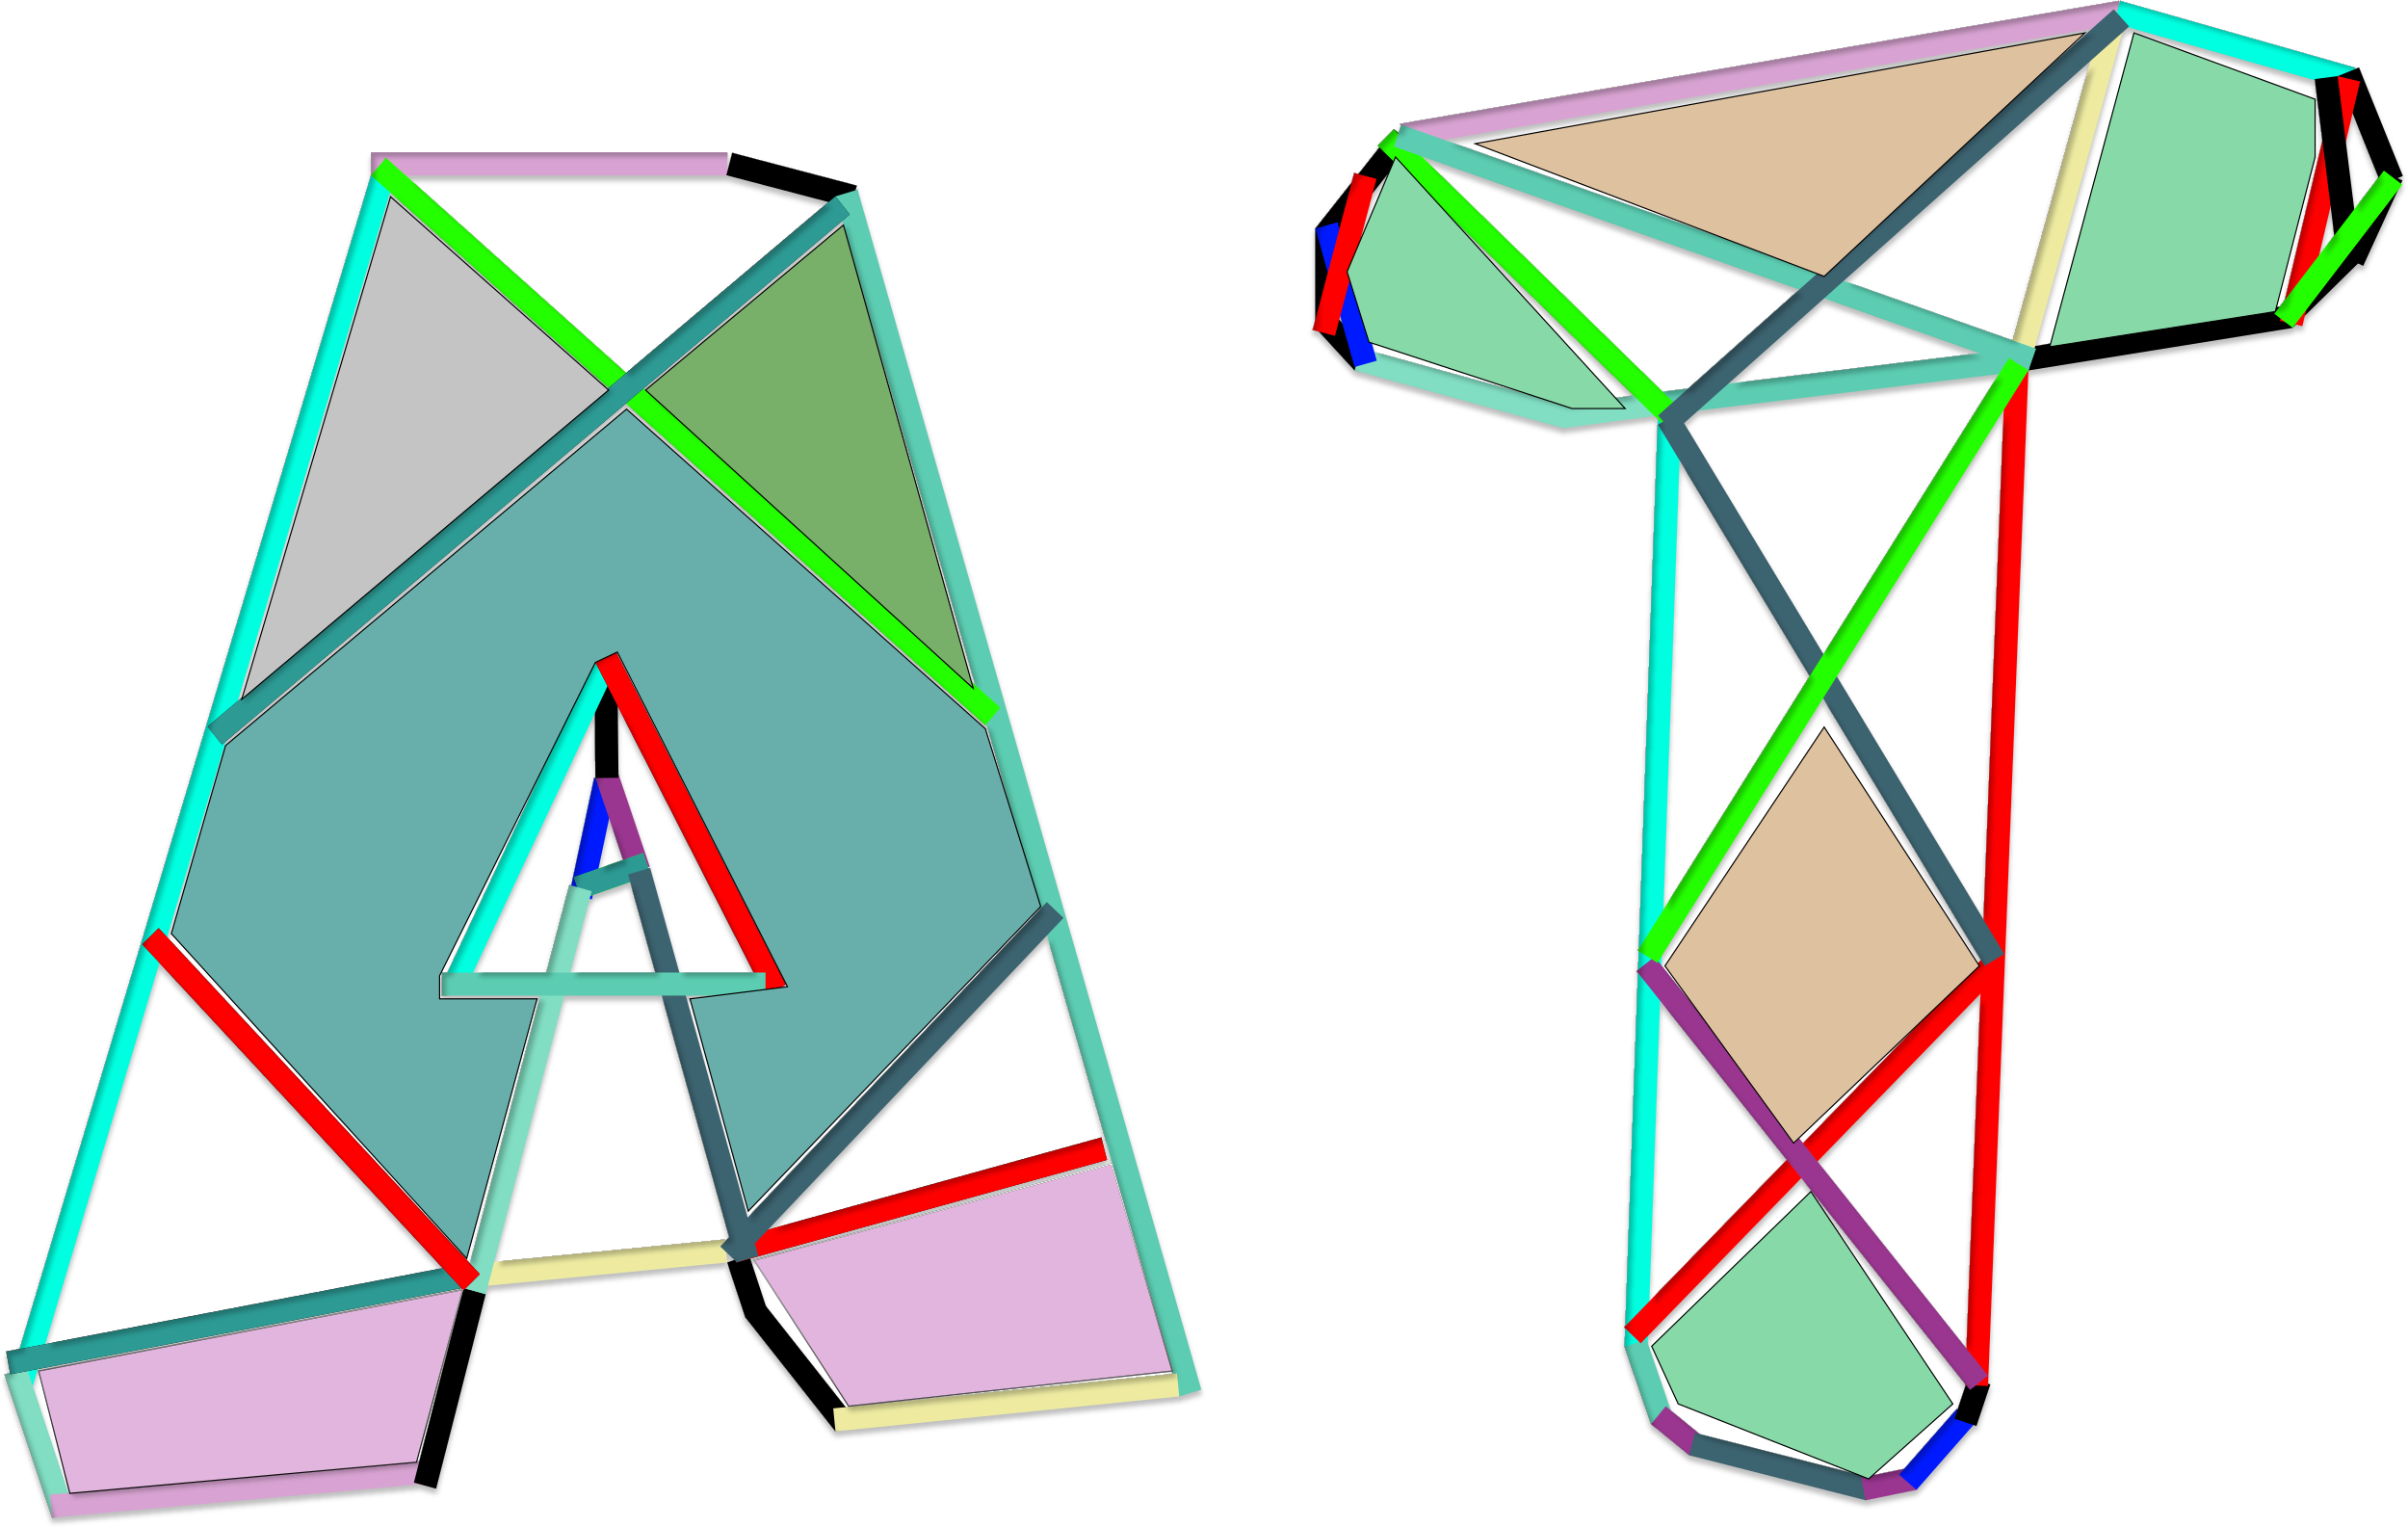
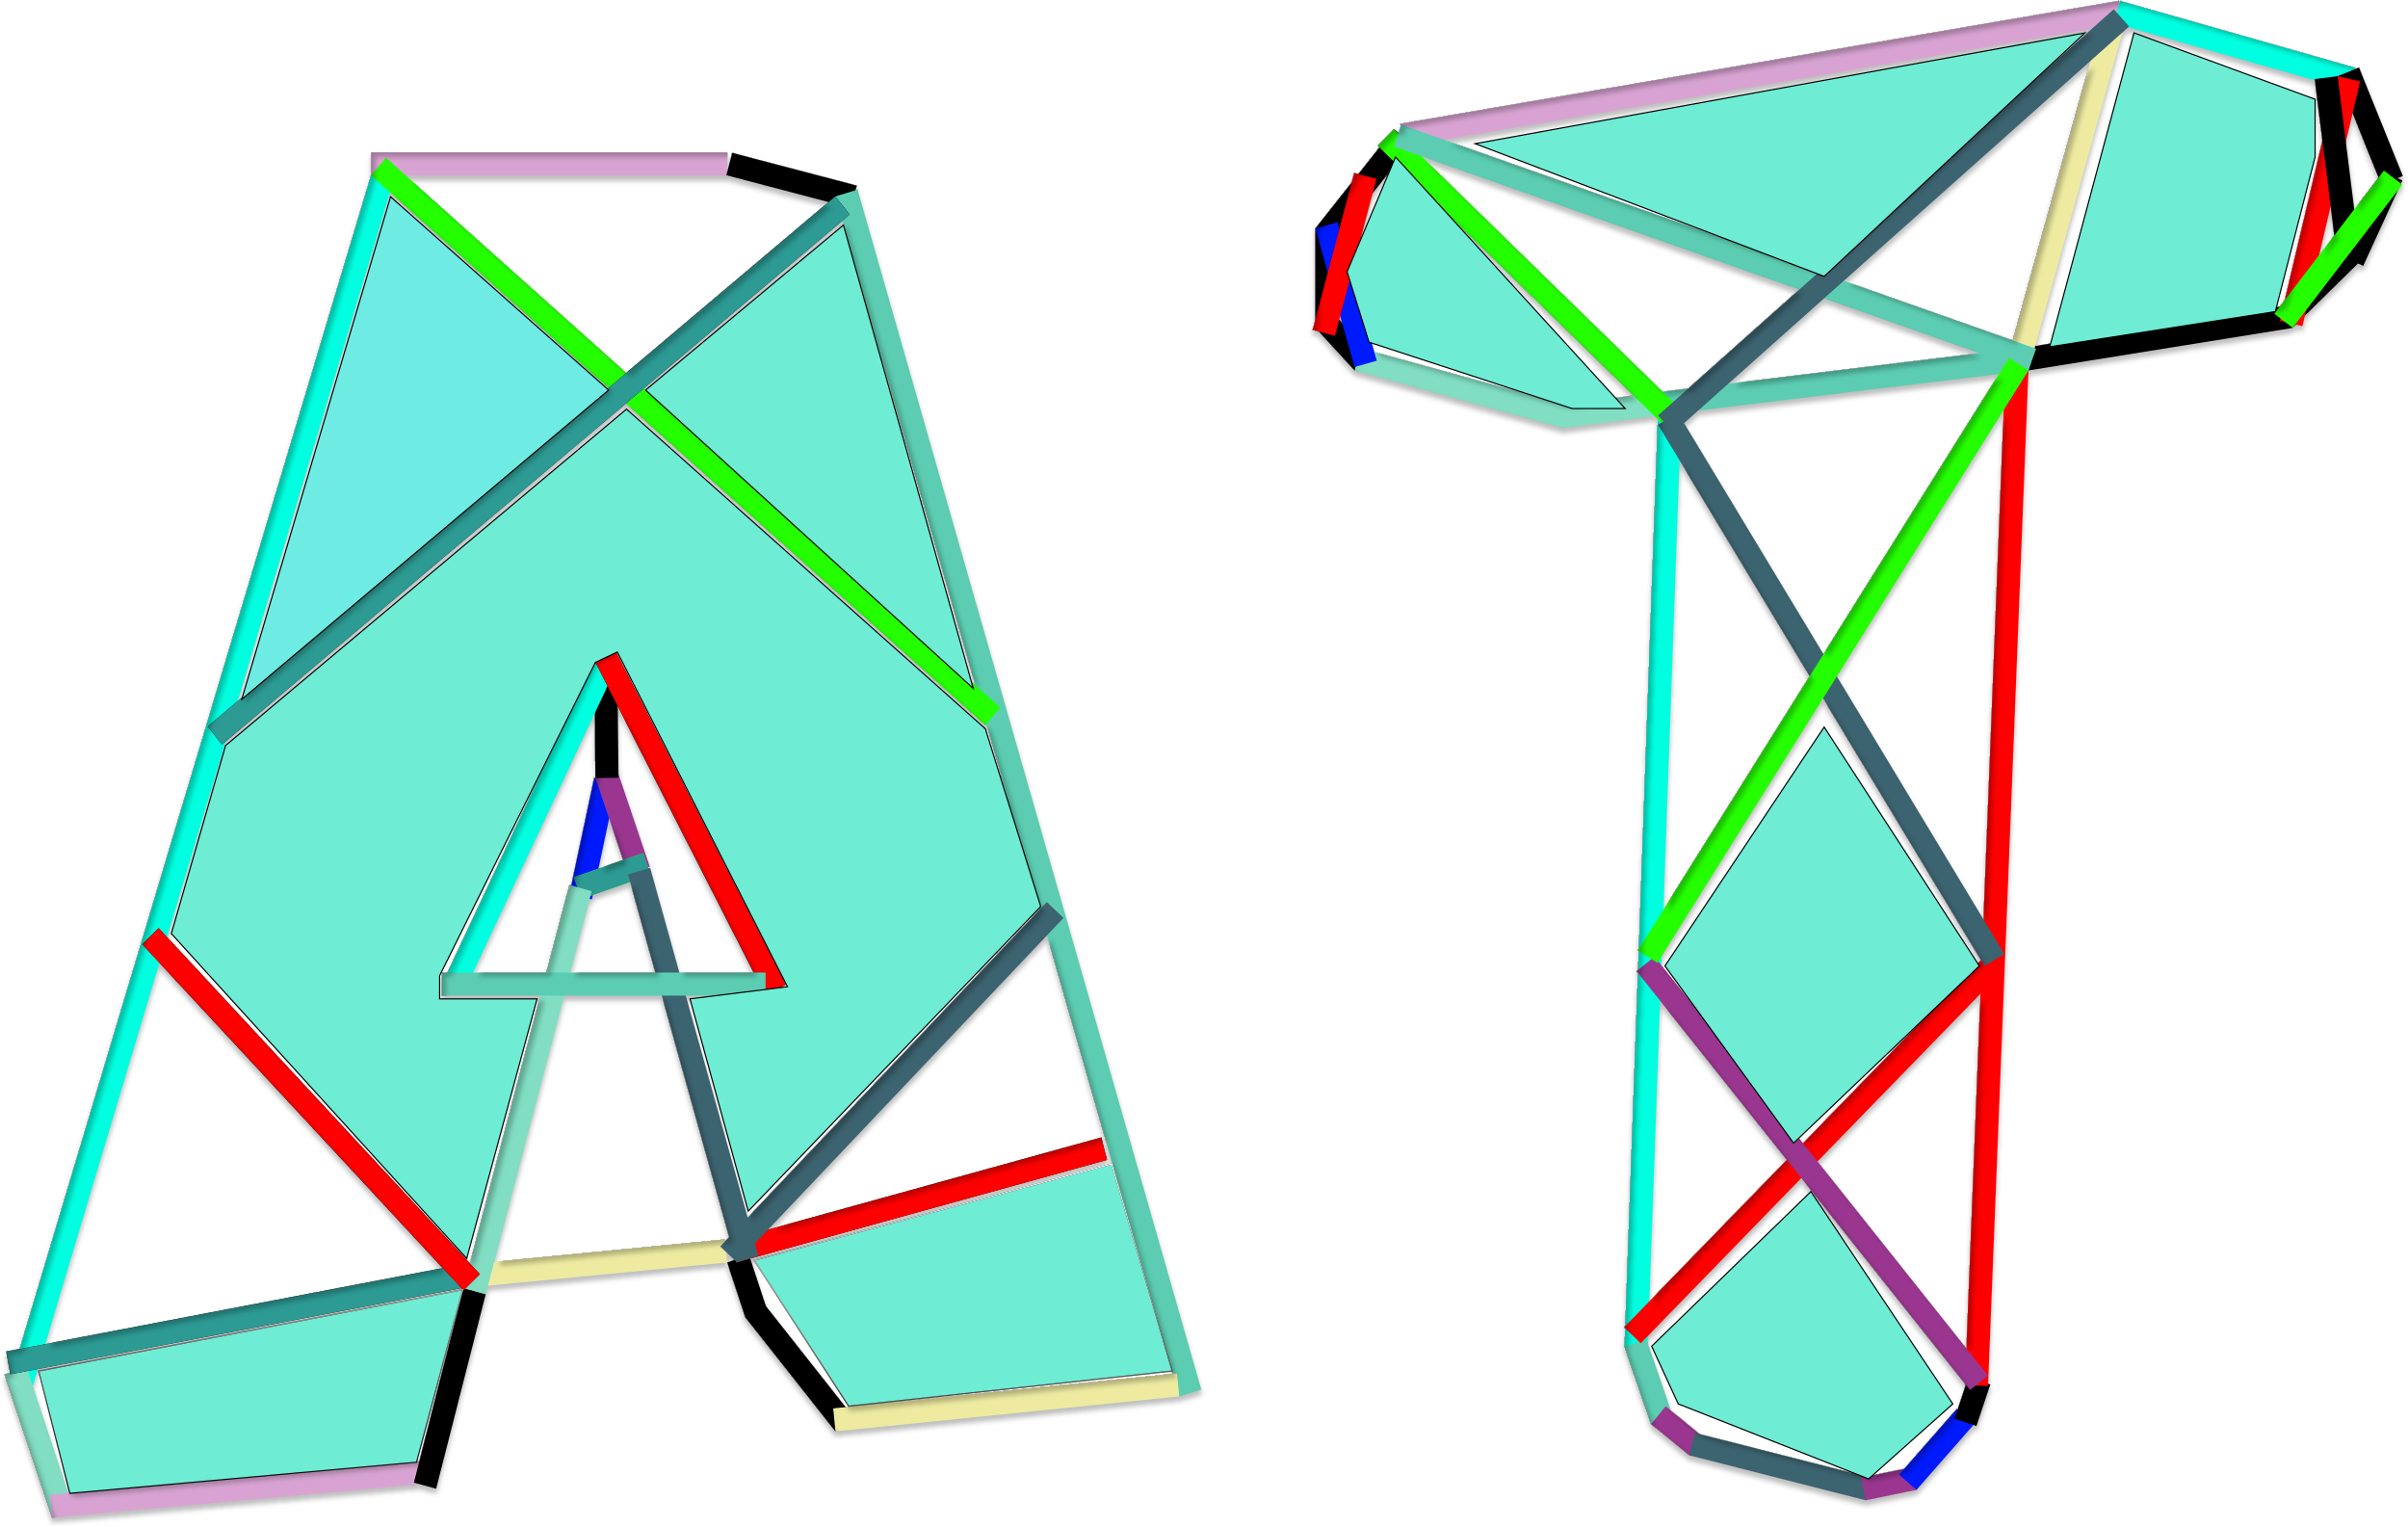
<svg xmlns="http://www.w3.org/2000/svg" width="2087" height="1323" viewBox="0 0 2087 1323" fill="none">
  <g filter="url(#filter0_di)">
    <line x1="321.594" y1="142" x2="630.281" y2="142" stroke="#D8A3D2" stroke-width="20" />
    <path d="M632.066 142.161L740 170.5" stroke="black" stroke-width="20" />
    <line y1="-10" x2="1081.68" y2="-10" transform="matrix(0.275444 0.961317 -0.956226 0.29263 724.059 170.172)" stroke="#5CCDB2" stroke-width="20" />
    <line y1="-10" x2="1089.67" y2="-10" transform="matrix(-0.28687 0.95797 -0.95247 -0.304633 321.594 152)" stroke="#00FFE0" stroke-width="20" />
    <line x1="13.491" y1="1187.85" x2="54.635" y2="1311.85" stroke="#81DEC2" stroke-width="20" />
    <line x1="44.241" y1="1305.04" x2="373.113" y2="1275.22" stroke="#D8A3D2" stroke-width="20" />
    <line y1="-10" x2="173.987" y2="-10" transform="matrix(-0.247039 0.969005 -0.964871 -0.262725 401.696 1116.12)" stroke="black" stroke-width="20" />
    <line y1="-10" x2="229.661" y2="-10" transform="matrix(0.995313 -0.0967081 0.0905984 0.995888 401.696 1116.12)" stroke="#EEEBA1" stroke-width="20" />
    <line y1="-10" x2="49.957" y2="-10" transform="matrix(0.312865 0.949798 -0.943322 0.331878 630.281 1093.91)" stroke="black" stroke-width="20" />
    <line y1="-10" x2="126.077" y2="-10" transform="matrix(0.619846 0.784723 -0.764331 0.644825 645.91 1141.36)" stroke="black" stroke-width="20" />
    <line y1="-10" x2="299.477" y2="-10" transform="matrix(0.994873 -0.101131 0.0947473 0.995501 724.059 1240.29)" stroke="#EEEBA1" stroke-width="20" />
    <line y1="-10" x2="103.217" y2="-10" transform="matrix(-0.20821 0.978084 -0.975114 -0.221705 515.012 673.937)" stroke="#001AFF" stroke-width="20" />
    <line y1="-10" x2="88.452" y2="-10" transform="matrix(0.320274 0.947325 -0.94056 0.339628 515.988 673.937)" stroke="#9A3690" stroke-width="20" />
    <line x1="500.696" y1="769.561" x2="560.696" y2="748.561" stroke="#24FF00" stroke-width="20" />
    <line x1="500.696" y1="769.561" x2="560.696" y2="748.561" stroke="url(#paint0_linear)" stroke-width="20" />
    <line y1="-10" x2="399.739" y2="-10" transform="matrix(0.982245 -0.187603 0.174687 0.984624 9 1190.83)" stroke="black" stroke-width="20" />
    <line y1="-10" x2="399.739" y2="-10" transform="matrix(0.982245 -0.187603 0.174687 0.984624 9 1190.83)" stroke="url(#paint1_linear)" stroke-width="20" />
    <line y1="-10" x2="333.439" y2="-10" transform="matrix(0.963852 -0.266437 0.25056 0.968101 638.095 1093.91)" stroke="black" stroke-width="20" />
    <line y1="-10" x2="333.439" y2="-10" transform="matrix(0.963852 -0.266437 0.25056 0.968101 638.095 1093.91)" stroke="url(#paint2_linear)" stroke-width="20" />
    <line y1="-10" x2="361.172" y2="-10" transform="matrix(-0.254241 0.967141 -0.962772 -0.270316 493.521 766.815)" stroke="#81DEC2" stroke-width="20" />
    <line y1="-10" x2="349.015" y2="-10" transform="matrix(0.268694 0.963225 -0.958369 0.285533 544.317 757.729)" stroke="#3C6370" stroke-width="20" />
    <line y1="-10" x2="714.486" y2="-10" transform="matrix(0.745224 0.666815 -0.64219 0.766546 321.594 152)" stroke="#24FF00" stroke-width="20" />
    <line y1="-10" x2="712.076" y2="-10" transform="matrix(-0.764117 0.645078 -0.620103 -0.78452 724.059 170.172)" stroke="black" stroke-width="20" />
    <line y1="-10" x2="712.076" y2="-10" transform="matrix(-0.764117 0.645078 -0.620103 -0.78452 724.059 170.172)" stroke="url(#paint3_linear)" stroke-width="20" />
    <line y1="-10" x2="101.969" y2="-10" transform="matrix(-0.0102933 -0.999947 0.99994 -0.0109937 536.05 673.964)" stroke="black" stroke-width="20" />
    <line x1="524.063" y1="576.224" x2="392.051" y2="857.252" stroke="#00FFE0" stroke-width="20" />
    <line y1="-10" x2="326.47" y2="-10" transform="matrix(0.454811 0.890588 -0.877901 0.478843 515.012 571.972)" stroke="black" stroke-width="20" />
    <line y1="-10" x2="326.47" y2="-10" transform="matrix(0.454811 0.890588 -0.877901 0.478843 515.012 571.972)" stroke="url(#paint4_linear)" stroke-width="20" />
    <line x1="383.136" y1="852.722" x2="663.494" y2="852.722" stroke="#5CCDB2" stroke-width="20" />
    <line y1="-10" x2="409.158" y2="-10" transform="matrix(0.680431 0.732812 -0.710044 0.704158 123.292 818.302)" stroke="black" stroke-width="20" />
    <line y1="-10" x2="409.158" y2="-10" transform="matrix(0.680431 0.732812 -0.710044 0.704158 123.292 818.302)" stroke="url(#paint5_linear)" stroke-width="20" />
    <path d="M631.5 1087L914.5 788.5" stroke="#3C6370" stroke-width="20" />
    <line x1="1215.31" y1="117.143" x2="1838.23" y2="10.575" stroke="#D8A3D2" stroke-width="20" />
    <line x1="1215.84" y1="118.202" x2="1147.84" y2="204.202" stroke="black" stroke-width="20" />
    <line x1="1150" y1="198" x2="1150" y2="284" stroke="black" stroke-width="20" />
    <line x1="1147.36" y1="277.234" x2="1181.36" y2="314.234" stroke="black" stroke-width="20" />
    <line x1="1176.66" y1="311.361" x2="1357.66" y2="361.361" stroke="#81DEC2" stroke-width="20" />
    <line x1="1353.67" y1="361.089" x2="1435.67" y2="350.089" stroke="#81DEC2" stroke-width="20" />
    <line x1="1756.41" y1="311.127" x2="1985.44" y2="274.284" stroke="black" stroke-width="20" />
    <line x1="1979.99" y1="276.869" x2="2038.99" y2="218.869" stroke="black" stroke-width="20" />
    <line x1="1834.73" y1="10.381" x2="2038.73" y2="68.381" stroke="#00FFE0" stroke-width="20" />
    <line x1="2035.27" y1="62.252" x2="2073.27" y2="156.252" stroke="black" stroke-width="20" />
    <line x1="2073.09" y1="152.175" x2="2039.09" y2="226.175" stroke="black" stroke-width="20" />
    <line x1="1446.99" y1="360.359" x2="1417.99" y2="1167.36" stroke="#00FFE0" stroke-width="20" />
    <line x1="1417.46" y1="1163.75" x2="1440.46" y2="1230.75" stroke="#5CCDB2" stroke-width="20" />
    <line x1="1437.33" y1="1226.26" x2="1470.33" y2="1253.26" stroke="#9A3690" stroke-width="20" />
    <line x1="1466.47" y1="1251.31" x2="1619.47" y2="1290.31" stroke="#3C6370" stroke-width="20" />
    <line x1="1615" y1="1290.2" x2="1659" y2="1281.2" stroke="#9A3690" stroke-width="20" />
    <line x1="1653.48" y1="1284.41" x2="1703.48" y2="1227.41" stroke="#001AFF" stroke-width="20" />
    <path d="M1715.5 1196.5L1703.5 1232.5" stroke="black" stroke-width="20" />
    <line x1="1713.01" y1="1200.6" x2="1748.01" y2="320.603" stroke="#FF0000" stroke-width="20" />
    <line x1="1435.79" y1="350.073" x2="1756.79" y2="311.073" stroke="#5CCDB2" stroke-width="20" />
    <line x1="1451.02" y1="363.156" x2="1201.02" y2="119.156" stroke="#24FF00" stroke-width="20" />
    <line x1="1748.37" y1="318.322" x2="1830.62" y2="22.393" stroke="#EEEBA1" stroke-width="20" />
    <line x1="1414.83" y1="1157.03" x2="1727.83" y2="835.03" stroke="#FF0000" stroke-width="20" />
    <line x1="1715.18" y1="1198.23" x2="1426.18" y2="835.229" stroke="#9A3690" stroke-width="20" />
    <line x1="1211.33" y1="117.569" x2="1761.33" y2="311.569" stroke="#5CCDB2" stroke-width="20" />
    <line x1="1838.65" y1="15.466" x2="1443.65" y2="367.466" stroke="#3C6370" stroke-width="20" />
    <line x1="1445.56" y1="362.834" x2="1728.56" y2="831.834" stroke="#3C6370" stroke-width="20" />
    <path d="M1428 829L1749.6 315.58" stroke="#24FF00" stroke-width="20" />
    <line x1="2035.73" y1="68.296" x2="1985.73" y2="280.296" stroke="#FF0000" stroke-width="20" />
    <line x1="2036.08" y1="227.24" x2="2016.08" y2="67.24" stroke="black" stroke-width="20" />
    <line x1="1979.06" y1="277.918" x2="2074.06" y2="153.918" stroke="#24FF00" stroke-width="20" />
    <line x1="1149.62" y1="195.274" x2="1183.62" y2="315.274" stroke="#001AFF" stroke-width="20" />
    <line x1="1147.33" y1="288.441" x2="1183.33" y2="152.441" stroke="#FF0000" stroke-width="20" />
  </g>
-   <path d="M209.5 606L338.5 170.5L527.5 338L209.5 606Z" fill="#C4C4C4" stroke="black" />
-   <path d="M559.5 338L731 195L843.5 596.5L559.5 338Z" fill="#78B06A" stroke="black" />
-   <path d="M195.5 646L543 354.5L854 631.5L902 785.5L648.5 1049.5L598 865.5L682.5 855L535 565L516 574L381 845.5V865.5H465.5L404.5 1090.5L148.5 809L195.5 646Z" fill="#68AFAB" stroke="black" />
-   <path d="M361 1267L60.5 1294L33.5 1188L401 1117.5L361 1267Z" fill="#E2B5DE" />
-   <path d="M963.5 1008.5L653.5 1092L735.5 1218.5L1016 1188L963.5 1008.5Z" fill="#E2B5DE" />
+   <path d="M209.5 606L338.5 170.5L527.5 338L209.5 606Z" fill="#6EECE4" stroke="black" />
+   <path d="M559.5 338L731 195L843.5 596.5L559.5 338Z" fill="#6EECD4" stroke="black" />
+   <path d="M195.5 646L543 354.5L854 631.5L902 785.5L648.5 1049.5L598 865.5L682.5 855L535 565L516 574L381 845.5V865.5H465.5L404.5 1090.5L148.5 809L195.5 646Z" fill="#6EECD4" stroke="black" />
+   <path d="M361 1267L60.5 1294L33.5 1188L401 1117.5L361 1267Z" fill="#6EECD4" />
+   <path d="M963.5 1008.5L653.5 1092L735.5 1218.5L1016 1188L963.5 1008.5Z" fill="#6EECD4" />
  <path d="M361 1267L60.5 1294L33.5 1188L401 1117.5L361 1267Z" stroke="black" />
  <path d="M361 1267L60.5 1294L33.5 1188L401 1117.5L361 1267Z" stroke="url(#paint6_linear)" />
  <path d="M963.5 1008.5L653.5 1092L735.5 1218.5L1016 1188L963.5 1008.5Z" stroke="black" />
  <path d="M963.5 1008.5L653.5 1092L735.5 1218.5L1016 1188L963.5 1008.5Z" stroke="url(#paint7_linear)" />
-   <path d="M1807 28.5L1278.5 124.5L1581 239.5L1807 28.5Z" fill="#DEC19F" />
-   <path d="M1443 837L1581 630L1715.5 837L1554.5 990.5L1443 837Z" fill="#DEC19F" />
+   <path d="M1807 28.5L1278.5 124.5L1581 239.5L1807 28.5Z" fill="#6EECD4" />
+   <path d="M1443 837L1581 630L1715.5 837L1554.5 990.5L1443 837Z" fill="#6EECD4" />
  <path d="M1807 28.5L1278.5 124.5L1581 239.5L1807 28.5Z" stroke="black" />
  <path d="M1443 837L1581 630L1715.5 837L1554.5 990.5L1443 837Z" stroke="black" />
-   <path d="M1776.5 300.5L1849.5 28.5L2006.5 86V136L1972 270L1776.5 300.5Z" fill="#87DAA8" />
-   <path d="M1167.5 235.5L1209.5 136L1408.5 354H1362.5L1186.5 296.5L1167.5 235.5Z" fill="#87DAA8" />
-   <path d="M1431.5 1166.5L1569.5 1032.5L1692.5 1216.5L1619.5 1281.5L1454.5 1216.5L1431.5 1166.5Z" fill="#87DAA8" />
+   <path d="M1776.5 300.5L1849.5 28.5L2006.5 86V136L1972 270L1776.5 300.5Z" fill="#6EECD4" />
+   <path d="M1167.5 235.5L1209.5 136L1408.5 354H1362.5L1186.5 296.5L1167.5 235.5Z" fill="#6EECD4" />
+   <path d="M1431.5 1166.5L1569.5 1032.5L1692.5 1216.5L1619.5 1281.5L1454.5 1216.5L1431.5 1166.5Z" fill="#6EECD4" />
  <path d="M1776.5 300.5L1849.5 28.5L2006.5 86V136L1972 270L1776.5 300.5Z" stroke="black" />
  <path d="M1167.5 235.5L1209.5 136L1408.5 354H1362.5L1186.5 296.5L1167.5 235.5Z" stroke="black" />
  <path d="M1431.5 1166.5L1569.5 1032.5L1692.5 1216.5L1619.5 1281.5L1454.5 1216.5L1431.5 1166.5Z" stroke="black" />
  <defs>
    <filter id="filter0_di" x="0" y="0.719" width="2086.54" height="1322.28" filterUnits="userSpaceOnUse" color-interpolation-filters="sRGB">
      <feFlood flood-opacity="0" result="BackgroundImageFix" />
      <feColorMatrix in="SourceAlpha" type="matrix" values="0 0 0 0 0 0 0 0 0 0 0 0 0 0 0 0 0 0 127 0" />
      <feOffset dy="4" />
      <feGaussianBlur stdDeviation="2" />
      <feColorMatrix type="matrix" values="0 0 0 0 0 0 0 0 0 0 0 0 0 0 0 0 0 0 0.25 0" />
      <feBlend mode="normal" in2="BackgroundImageFix" result="effect1_dropShadow" />
      <feBlend mode="normal" in="SourceGraphic" in2="effect1_dropShadow" result="shape" />
      <feColorMatrix in="SourceAlpha" type="matrix" values="0 0 0 0 0 0 0 0 0 0 0 0 0 0 0 0 0 0 127 0" result="hardAlpha" />
      <feOffset dx="4" dy="4" />
      <feGaussianBlur stdDeviation="2" />
      <feComposite in2="hardAlpha" operator="arithmetic" k2="-1" k3="1" />
      <feColorMatrix type="matrix" values="0 0 0 0 0 0 0 0 0 0 0 0 0 0 0 0 0 0 0.25 0" />
      <feBlend mode="normal" in2="shape" result="effect2_innerShadow" />
    </filter>
    <linearGradient id="paint0_linear" x1="534" y1="768.5" x2="534.33" y2="769.444" gradientUnits="userSpaceOnUse">
      <stop stop-color="#2D9A94" />
      <stop offset="1" stop-color="#429B96" stop-opacity="0.97" />
    </linearGradient>
    <linearGradient id="paint1_linear" x1="199.87" y1="0" x2="199.87" y2="1" gradientUnits="userSpaceOnUse">
      <stop stop-color="#2D9A94" />
      <stop offset="1" stop-color="#429B96" stop-opacity="0.97" />
    </linearGradient>
    <linearGradient id="paint2_linear" x1="166.719" y1="0" x2="166.719" y2="1" gradientUnits="userSpaceOnUse">
      <stop stop-color="#FF0000" />
      <stop offset="1" stop-color="white" stop-opacity="0" />
    </linearGradient>
    <linearGradient id="paint3_linear" x1="356.038" y1="0" x2="356.038" y2="1" gradientUnits="userSpaceOnUse">
      <stop stop-color="#2D9A94" />
      <stop offset="1" stop-color="#429B96" stop-opacity="0.97" />
    </linearGradient>
    <linearGradient id="paint4_linear" x1="163.235" y1="0" x2="163.235" y2="1" gradientUnits="userSpaceOnUse">
      <stop stop-color="#FF0000" />
      <stop offset="1" stop-color="white" stop-opacity="0" />
    </linearGradient>
    <linearGradient id="paint5_linear" x1="204.579" y1="0" x2="204.579" y2="1" gradientUnits="userSpaceOnUse">
      <stop stop-color="#FF0000" />
      <stop offset="1" stop-color="white" stop-opacity="0" />
    </linearGradient>
    <linearGradient id="paint6_linear" x1="524.75" y1="1008.5" x2="524.75" y2="1294" gradientUnits="userSpaceOnUse">
      <stop stop-color="white" />
      <stop offset="1" stop-color="white" stop-opacity="0" />
    </linearGradient>
    <linearGradient id="paint7_linear" x1="524.75" y1="1008.5" x2="524.75" y2="1294" gradientUnits="userSpaceOnUse">
      <stop stop-color="white" />
      <stop offset="1" stop-color="white" stop-opacity="0" />
    </linearGradient>
  </defs>
</svg>
